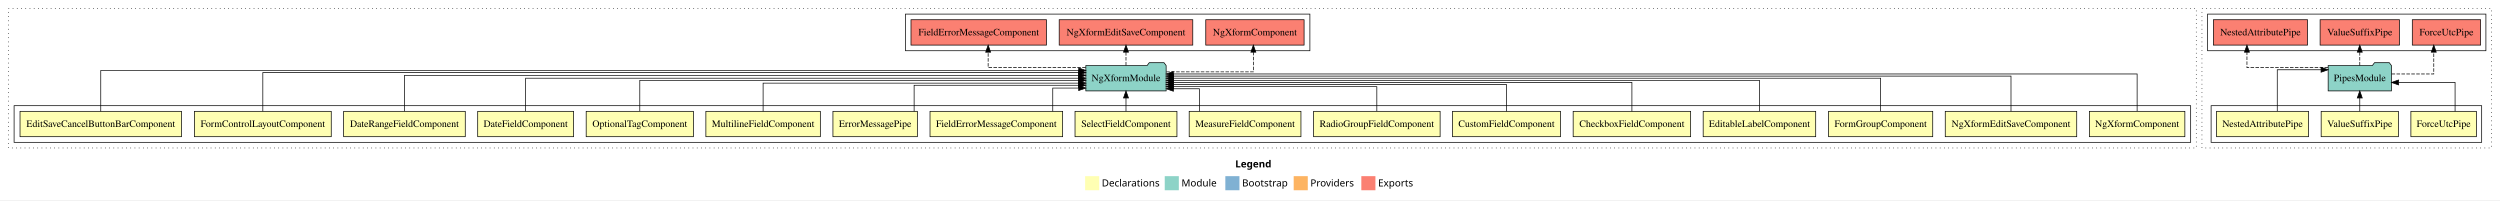
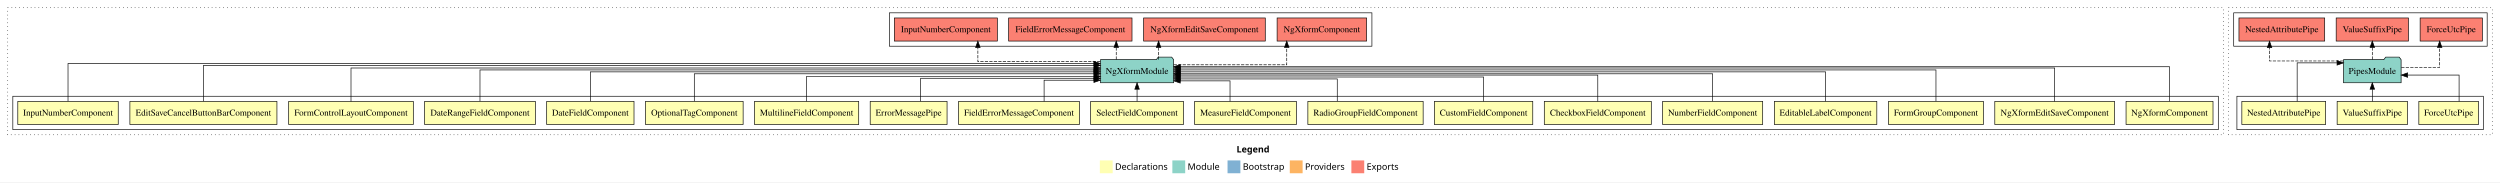
- <svg xmlns="http://www.w3.org/2000/svg" width="3548pt" height="284pt" viewBox="0.00 0.00 3548.00 284.00">
+ <svg xmlns="http://www.w3.org/2000/svg" width="3896pt" height="284pt" viewBox="0.00 0.00 3896.00 284.00">
  <g id="graph0" class="graph" transform="scale(1 1) rotate(0) translate(4 280)">
-     <polygon fill="#ffffff" stroke="transparent" points="-4,4 -4,-280 3544,-280 3544,4 -4,4" />
-     <text text-anchor="start" x="1749.009" y="-42.4" font-family="sans-serif" font-weight="bold" font-size="14.00" fill="#000000">Legend</text>
-     <polygon fill="#ffffb3" stroke="transparent" points="1536,-10 1536,-30 1556,-30 1556,-10 1536,-10" />
-     <text text-anchor="start" x="1559.629" y="-15.4" font-family="sans-serif" font-size="14.00" fill="#000000">  Declarations</text>
-     <polygon fill="#8dd3c7" stroke="transparent" points="1649,-10 1649,-30 1669,-30 1669,-10 1649,-10" />
-     <text text-anchor="start" x="1672.725" y="-15.4" font-family="sans-serif" font-size="14.00" fill="#000000">  Module</text>
-     <polygon fill="#80b1d3" stroke="transparent" points="1735,-10 1735,-30 1755,-30 1755,-10 1735,-10" />
-     <text text-anchor="start" x="1758.781" y="-15.4" font-family="sans-serif" font-size="14.00" fill="#000000">  Bootstrap</text>
-     <polygon fill="#fdb462" stroke="transparent" points="1832,-10 1832,-30 1852,-30 1852,-10 1832,-10" />
-     <text text-anchor="start" x="1855.673" y="-15.4" font-family="sans-serif" font-size="14.00" fill="#000000">  Providers</text>
-     <polygon fill="#fb8072" stroke="transparent" points="1928,-10 1928,-30 1948,-30 1948,-10 1928,-10" />
-     <text text-anchor="start" x="1951.726" y="-15.4" font-family="sans-serif" font-size="14.00" fill="#000000">  Exports</text>
+     <polygon fill="#ffffff" stroke="transparent" points="-4,4 -4,-280 3892,-280 3892,4 -4,4" />
+     <text text-anchor="start" x="1923.009" y="-42.4" font-family="sans-serif" font-weight="bold" font-size="14.00" fill="#000000">Legend</text>
+     <polygon fill="#ffffb3" stroke="transparent" points="1710,-10 1710,-30 1730,-30 1730,-10 1710,-10" />
+     <text text-anchor="start" x="1733.629" y="-15.4" font-family="sans-serif" font-size="14.00" fill="#000000">  Declarations</text>
+     <polygon fill="#8dd3c7" stroke="transparent" points="1823,-10 1823,-30 1843,-30 1843,-10 1823,-10" />
+     <text text-anchor="start" x="1846.725" y="-15.4" font-family="sans-serif" font-size="14.00" fill="#000000">  Module</text>
+     <polygon fill="#80b1d3" stroke="transparent" points="1909,-10 1909,-30 1929,-30 1929,-10 1909,-10" />
+     <text text-anchor="start" x="1932.781" y="-15.4" font-family="sans-serif" font-size="14.00" fill="#000000">  Bootstrap</text>
+     <polygon fill="#fdb462" stroke="transparent" points="2006,-10 2006,-30 2026,-30 2026,-10 2006,-10" />
+     <text text-anchor="start" x="2029.673" y="-15.4" font-family="sans-serif" font-size="14.00" fill="#000000">  Providers</text>
+     <polygon fill="#fb8072" stroke="transparent" points="2102,-10 2102,-30 2122,-30 2122,-10 2102,-10" />
+     <text text-anchor="start" x="2125.726" y="-15.4" font-family="sans-serif" font-size="14.00" fill="#000000">  Exports</text>
    <g id="clust1" class="cluster">
-       <polygon fill="none" stroke="#000000" stroke-dasharray="1,5" points="8,-70 8,-268 3113,-268 3113,-70 8,-70" />
+       <polygon fill="none" stroke="#000000" stroke-dasharray="1,5" points="8,-70 8,-268 3461,-268 3461,-70 8,-70" />
    </g>
    <g id="clust2" class="cluster">
-       <polygon fill="none" stroke="#000000" points="16,-78 16,-130 3105,-130 3105,-78 16,-78" />
-     </g>
-     <g id="clust21" class="cluster">
-       <polygon fill="none" stroke="#000000" points="1281,-208 1281,-260 1855,-260 1855,-208 1281,-208" />
-     </g>
-     <g id="clust24" class="cluster">
-       <polygon fill="none" stroke="#000000" stroke-dasharray="1,5" points="3121,-70 3121,-268 3532,-268 3532,-70 3121,-70" />
-     </g>
-     <g id="clust25" class="cluster">
-       <polygon fill="none" stroke="#000000" points="3134,-78 3134,-130 3518,-130 3518,-78 3134,-78" />
-     </g>
-     <g id="clust30" class="cluster">
-       <polygon fill="none" stroke="#000000" points="3129,-208 3129,-260 3524,-260 3524,-208 3129,-208" />
+       <polygon fill="none" stroke="#000000" points="16,-78 16,-130 3453,-130 3453,-78 16,-78" />
+     </g>
+     <g id="clust23" class="cluster">
+       <polygon fill="none" stroke="#000000" points="1382,-208 1382,-260 2134,-260 2134,-208 1382,-208" />
+     </g>
+     <g id="clust26" class="cluster">
+       <polygon fill="none" stroke="#000000" stroke-dasharray="1,5" points="3469,-70 3469,-268 3880,-268 3880,-70 3469,-70" />
+     </g>
+     <g id="clust27" class="cluster">
+       <polygon fill="none" stroke="#000000" points="3482,-78 3482,-130 3866,-130 3866,-78 3482,-78" />
+     </g>
+     <g id="clust32" class="cluster">
+       <polygon fill="none" stroke="#000000" points="3477,-208 3477,-260 3872,-260 3872,-208 3477,-208" />
    </g>
    <g id="node1" class="node">
-       <polygon fill="#ffffb3" stroke="#000000" points="3096.758,-122 2961.242,-122 2961.242,-86 3096.758,-86 3096.758,-122" />
-       <text text-anchor="middle" x="3029" y="-99.8" font-family="Times,serif" font-size="14.00" fill="#000000">NgXformComponent</text>
+       <polygon fill="#ffffb3" stroke="#000000" points="3444.758,-122 3309.242,-122 3309.242,-86 3444.758,-86 3444.758,-122" />
+       <text text-anchor="middle" x="3377" y="-99.8" font-family="Times,serif" font-size="14.00" fill="#000000">NgXformComponent</text>
+     </g>
+     <g id="node20" class="node">
+       <polygon fill="#8dd3c7" stroke="#000000" points="1824.975,-187 1821.975,-191 1800.975,-191 1797.975,-187 1711.025,-187 1711.025,-151 1824.975,-151 1824.975,-187" />
+       <text text-anchor="middle" x="1768" y="-164.8" font-family="Times,serif" font-size="14.00" fill="#000000">NgXformModule</text>
+     </g>
+     <g id="edge1" class="edge">
+       <path fill="none" stroke="#000000" d="M3377,-122.169C3377,-143.498 3377,-176 3377,-176 3377,-176 1835.265,-176 1835.265,-176" />
+       <polygon fill="#000000" stroke="#000000" points="1835.265,-172.5 1825.265,-176 1835.265,-179.5 1835.265,-172.5" />
+     </g>
+     <g id="node2" class="node">
+       <polygon fill="#ffffb3" stroke="#000000" points="3291.303,-122 3104.697,-122 3104.697,-86 3291.303,-86 3291.303,-122" />
+       <text text-anchor="middle" x="3198" y="-99.8" font-family="Times,serif" font-size="14.00" fill="#000000">NgXformEditSaveComponent</text>
+     </g>
+     <g id="edge2" class="edge">
+       <path fill="none" stroke="#000000" d="M3198,-122.027C3198,-142.767 3198,-174 3198,-174 3198,-174 1835.384,-174 1835.384,-174" />
+       <polygon fill="#000000" stroke="#000000" points="1835.384,-170.5 1825.384,-174 1835.384,-177.5 1835.384,-170.5" />
+     </g>
+     <g id="node3" class="node">
+       <polygon fill="#ffffb3" stroke="#000000" points="3086.934,-122 2939.066,-122 2939.066,-86 3086.934,-86 3086.934,-122" />
+       <text text-anchor="middle" x="3013" y="-99.8" font-family="Times,serif" font-size="14.00" fill="#000000">FormGroupComponent</text>
+     </g>
+     <g id="edge3" class="edge">
+       <path fill="none" stroke="#000000" d="M3013,-122.308C3013,-142.145 3013,-171 3013,-171 3013,-171 1835.14,-171 1835.14,-171" />
+       <polygon fill="#000000" stroke="#000000" points="1835.14,-167.5 1825.14,-171 1835.14,-174.5 1835.14,-167.5" />
+     </g>
+     <g id="node4" class="node">
+       <polygon fill="#ffffb3" stroke="#000000" points="2920.858,-122 2761.142,-122 2761.142,-86 2920.858,-86 2920.858,-122" />
+       <text text-anchor="middle" x="2841" y="-99.8" font-family="Times,serif" font-size="14.00" fill="#000000">EditableLabelComponent</text>
+     </g>
+     <g id="edge4" class="edge">
+       <path fill="none" stroke="#000000" d="M2841,-122.169C2841,-141.09 2841,-168 2841,-168 2841,-168 1835.31,-168 1835.31,-168" />
+       <polygon fill="#000000" stroke="#000000" points="1835.31,-164.5 1825.31,-168 1835.31,-171.5 1835.31,-164.5" />
+     </g>
+     <g id="node5" class="node">
+       <polygon fill="#ffffb3" stroke="#000000" points="2742.983,-122 2587.017,-122 2587.017,-86 2742.983,-86 2742.983,-122" />
+       <text text-anchor="middle" x="2665" y="-99.8" font-family="Times,serif" font-size="14.00" fill="#000000">NumberFieldComponent</text>
+     </g>
+     <g id="edge5" class="edge">
+       <path fill="none" stroke="#000000" d="M2665,-122.302C2665,-140.27 2665,-165 2665,-165 2665,-165 1835.133,-165 1835.133,-165" />
+       <polygon fill="#000000" stroke="#000000" points="1835.133,-161.5 1825.133,-165 1835.133,-168.5 1835.133,-161.5" />
+     </g>
+     <g id="node6" class="node">
+       <polygon fill="#ffffb3" stroke="#000000" points="2569.377,-122 2402.623,-122 2402.623,-86 2569.377,-86 2569.377,-122" />
+       <text text-anchor="middle" x="2486" y="-99.8" font-family="Times,serif" font-size="14.00" fill="#000000">CheckboxFieldComponent</text>
+     </g>
+     <g id="edge6" class="edge">
+       <path fill="none" stroke="#000000" d="M2486,-122.022C2486,-139.373 2486,-163 2486,-163 2486,-163 1835.242,-163 1835.242,-163" />
+       <polygon fill="#000000" stroke="#000000" points="1835.242,-159.5 1825.242,-163 1835.242,-166.5 1835.242,-159.5" />
+     </g>
+     <g id="node7" class="node">
+       <polygon fill="#ffffb3" stroke="#000000" points="2384.673,-122 2231.327,-122 2231.327,-86 2384.673,-86 2384.673,-122" />
+       <text text-anchor="middle" x="2308" y="-99.8" font-family="Times,serif" font-size="14.00" fill="#000000">CustomFieldComponent</text>
+     </g>
+     <g id="edge7" class="edge">
+       <path fill="none" stroke="#000000" d="M2308,-122.027C2308,-138.398 2308,-160 2308,-160 2308,-160 1835.023,-160 1835.023,-160" />
+       <polygon fill="#000000" stroke="#000000" points="1835.023,-156.5 1825.023,-160 1835.023,-163.5 1835.023,-156.5" />
+     </g>
+     <g id="node8" class="node">
+       <polygon fill="#ffffb3" stroke="#000000" points="2213.82,-122 2034.18,-122 2034.18,-86 2213.82,-86 2213.82,-122" />
+       <text text-anchor="middle" x="2124" y="-99.8" font-family="Times,serif" font-size="14.00" fill="#000000">RadioGroupFieldComponent</text>
+     </g>
+     <g id="edge8" class="edge">
+       <path fill="none" stroke="#000000" d="M2079.984,-122.24C2079.984,-137.571 2079.984,-157 2079.984,-157 2079.984,-157 1835.223,-157 1835.223,-157" />
+       <polygon fill="#000000" stroke="#000000" points="1835.223,-153.5 1825.223,-157 1835.223,-160.5 1835.223,-153.5" />
+     </g>
+     <g id="node9" class="node">
+       <polygon fill="#ffffb3" stroke="#000000" points="2016.305,-122 1857.695,-122 1857.695,-86 2016.305,-86 2016.305,-122" />
+       <text text-anchor="middle" x="1937" y="-99.8" font-family="Times,serif" font-size="14.00" fill="#000000">MeasureFieldComponent</text>
+     </g>
+     <g id="edge9" class="edge">
+       <path fill="none" stroke="#000000" d="M1912.875,-122.051C1912.875,-136.373 1912.875,-154 1912.875,-154 1912.875,-154 1835.258,-154 1835.258,-154" />
+       <polygon fill="#000000" stroke="#000000" points="1835.258,-150.5 1825.258,-154 1835.258,-157.5 1835.258,-150.5" />
+     </g>
+     <g id="node10" class="node">
+       <polygon fill="#ffffb3" stroke="#000000" points="1840.319,-122 1695.681,-122 1695.681,-86 1840.319,-86 1840.319,-122" />
+       <text text-anchor="middle" x="1768" y="-99.8" font-family="Times,serif" font-size="14.00" fill="#000000">SelectFieldComponent</text>
+     </g>
+     <g id="edge10" class="edge">
+       <path fill="none" stroke="#000000" d="M1768,-122.106C1768,-122.106 1768,-140.991 1768,-140.991" />
+       <polygon fill="#000000" stroke="#000000" points="1764.5,-140.991 1768,-150.991 1771.5,-140.991 1764.5,-140.991" />
+     </g>
+     <g id="node11" class="node">
+       <polygon fill="#ffffb3" stroke="#000000" points="1678.123,-122 1489.877,-122 1489.877,-86 1678.123,-86 1678.123,-122" />
+       <text text-anchor="middle" x="1584" y="-99.8" font-family="Times,serif" font-size="14.00" fill="#000000">FieldErrorMessageComponent</text>
+     </g>
+     <g id="edge11" class="edge">
+       <path fill="none" stroke="#000000" d="M1623.125,-122.124C1623.125,-136.783 1623.125,-155 1623.125,-155 1623.125,-155 1700.742,-155 1700.742,-155" />
+       <polygon fill="#000000" stroke="#000000" points="1700.742,-158.5 1710.742,-155 1700.742,-151.5 1700.742,-158.5" />
+     </g>
+     <g id="node12" class="node">
+       <polygon fill="#ffffb3" stroke="#000000" points="1471.9,-122 1352.1,-122 1352.1,-86 1471.9,-86 1471.9,-122" />
+       <text text-anchor="middle" x="1412" y="-99.8" font-family="Times,serif" font-size="14.00" fill="#000000">ErrorMessagePipe</text>
+     </g>
+     <g id="edge12" class="edge">
+       <path fill="none" stroke="#000000" d="M1430.786,-122.282C1430.786,-137.948 1430.786,-158 1430.786,-158 1430.786,-158 1700.796,-158 1700.796,-158" />
+       <polygon fill="#000000" stroke="#000000" points="1700.796,-161.5 1710.796,-158 1700.796,-154.5 1700.796,-161.5" />
+     </g>
+     <g id="node13" class="node">
+       <polygon fill="#ffffb3" stroke="#000000" points="1334.223,-122 1171.777,-122 1171.777,-86 1334.223,-86 1334.223,-122" />
+       <text text-anchor="middle" x="1253" y="-99.8" font-family="Times,serif" font-size="14.00" fill="#000000">MultilineFieldComponent</text>
+     </g>
+     <g id="edge13" class="edge">
+       <path fill="none" stroke="#000000" d="M1253,-122.035C1253,-138.734 1253,-161 1253,-161 1253,-161 1700.918,-161 1700.918,-161" />
+       <polygon fill="#000000" stroke="#000000" points="1700.918,-164.5 1710.918,-161 1700.918,-157.5 1700.918,-164.5" />
+     </g>
+     <g id="node14" class="node">
+       <polygon fill="#ffffb3" stroke="#000000" points="1154.093,-122 1001.907,-122 1001.907,-86 1154.093,-86 1154.093,-122" />
+       <text text-anchor="middle" x="1078" y="-99.8" font-family="Times,serif" font-size="14.00" fill="#000000">OptionalTagComponent</text>
+     </g>
+     <g id="edge14" class="edge">
+       <path fill="none" stroke="#000000" d="M1078,-122.302C1078,-140.27 1078,-165 1078,-165 1078,-165 1700.947,-165 1700.947,-165" />
+       <polygon fill="#000000" stroke="#000000" points="1700.947,-168.5 1710.947,-165 1700.947,-161.5 1700.947,-168.5" />
+     </g>
+     <g id="node15" class="node">
+       <polygon fill="#ffffb3" stroke="#000000" points="984.038,-122 847.962,-122 847.962,-86 984.038,-86 984.038,-122" />
+       <text text-anchor="middle" x="916" y="-99.8" font-family="Times,serif" font-size="14.00" fill="#000000">DateFieldComponent</text>
+     </g>
+     <g id="edge15" class="edge">
+       <path fill="none" stroke="#000000" d="M916,-122.169C916,-141.09 916,-168 916,-168 916,-168 1700.775,-168 1700.775,-168" />
+       <polygon fill="#000000" stroke="#000000" points="1700.775,-171.5 1710.775,-168 1700.775,-164.5 1700.775,-171.5" />
+     </g>
+     <g id="node16" class="node">
+       <polygon fill="#ffffb3" stroke="#000000" points="830.303,-122 657.697,-122 657.697,-86 830.303,-86 830.303,-122" />
+       <text text-anchor="middle" x="744" y="-99.8" font-family="Times,serif" font-size="14.00" fill="#000000">DateRangeFieldComponent</text>
+     </g>
+     <g id="edge16" class="edge">
+       <path fill="none" stroke="#000000" d="M744,-122.308C744,-142.145 744,-171 744,-171 744,-171 1700.751,-171 1700.751,-171" />
+       <polygon fill="#000000" stroke="#000000" points="1700.751,-174.5 1710.751,-171 1700.751,-167.5 1700.751,-174.5" />
+     </g>
+     <g id="node17" class="node">
+       <polygon fill="#ffffb3" stroke="#000000" points="640.102,-122 445.898,-122 445.898,-86 640.102,-86 640.102,-122" />
+       <text text-anchor="middle" x="543" y="-99.8" font-family="Times,serif" font-size="14.00" fill="#000000">FormControlLayoutComponent</text>
+     </g>
+     <g id="edge17" class="edge">
+       <path fill="none" stroke="#000000" d="M543,-122.027C543,-142.767 543,-174 543,-174 543,-174 1700.966,-174 1700.966,-174" />
+       <polygon fill="#000000" stroke="#000000" points="1700.966,-177.5 1710.966,-174 1700.966,-170.5 1700.966,-177.5" />
    </g>
    <g id="node18" class="node">
-       <polygon fill="#8dd3c7" stroke="#000000" points="1650.975,-187 1647.975,-191 1626.975,-191 1623.975,-187 1537.025,-187 1537.025,-151 1650.975,-151 1650.975,-187" />
-       <text text-anchor="middle" x="1594" y="-164.8" font-family="Times,serif" font-size="14.00" fill="#000000">NgXformModule</text>
-     </g>
-     <g id="edge1" class="edge">
-       <path fill="none" stroke="#000000" d="M3029,-122.284C3029,-143.321 3029,-175 3029,-175 3029,-175 1661.139,-175 1661.139,-175" />
-       <polygon fill="#000000" stroke="#000000" points="1661.139,-171.5 1651.139,-175 1661.139,-178.5 1661.139,-171.5" />
-     </g>
-     <g id="node2" class="node">
-       <polygon fill="#ffffb3" stroke="#000000" points="2943.303,-122 2756.697,-122 2756.697,-86 2943.303,-86 2943.303,-122" />
-       <text text-anchor="middle" x="2850" y="-99.8" font-family="Times,serif" font-size="14.00" fill="#000000">NgXformEditSaveComponent</text>
-     </g>
-     <g id="edge2" class="edge">
-       <path fill="none" stroke="#000000" d="M2850,-122.223C2850,-142.365 2850,-172 2850,-172 2850,-172 1661.231,-172 1661.231,-172" />
-       <polygon fill="#000000" stroke="#000000" points="1661.232,-168.5 1651.231,-172 1661.231,-175.5 1661.232,-168.5" />
-     </g>
-     <g id="node3" class="node">
-       <polygon fill="#ffffb3" stroke="#000000" points="2738.934,-122 2591.066,-122 2591.066,-86 2738.934,-86 2738.934,-122" />
-       <text text-anchor="middle" x="2665" y="-99.8" font-family="Times,serif" font-size="14.00" fill="#000000">FormGroupComponent</text>
-     </g>
-     <g id="edge3" class="edge">
-       <path fill="none" stroke="#000000" d="M2665,-122.106C2665,-141.339 2665,-169 2665,-169 2665,-169 1661.203,-169 1661.203,-169" />
-       <polygon fill="#000000" stroke="#000000" points="1661.203,-165.5 1651.203,-169 1661.203,-172.5 1661.203,-165.5" />
-     </g>
-     <g id="node4" class="node">
-       <polygon fill="#ffffb3" stroke="#000000" points="2572.858,-122 2413.142,-122 2413.142,-86 2572.858,-86 2572.858,-122" />
-       <text text-anchor="middle" x="2493" y="-99.8" font-family="Times,serif" font-size="14.00" fill="#000000">EditableLabelComponent</text>
-     </g>
-     <g id="edge4" class="edge">
-       <path fill="none" stroke="#000000" d="M2493,-122.267C2493,-140.555 2493,-166 2493,-166 2493,-166 1661.261,-166 1661.261,-166" />
-       <polygon fill="#000000" stroke="#000000" points="1661.261,-162.5 1651.261,-166 1661.261,-169.5 1661.261,-162.5" />
-     </g>
-     <g id="node5" class="node">
-       <polygon fill="#ffffb3" stroke="#000000" points="2395.377,-122 2228.623,-122 2228.623,-86 2395.377,-86 2395.377,-122" />
-       <text text-anchor="middle" x="2312" y="-99.8" font-family="Times,serif" font-size="14.00" fill="#000000">CheckboxFieldComponent</text>
-     </g>
-     <g id="edge5" class="edge">
-       <path fill="none" stroke="#000000" d="M2312,-122.022C2312,-139.373 2312,-163 2312,-163 2312,-163 1661.242,-163 1661.242,-163" />
-       <polygon fill="#000000" stroke="#000000" points="1661.242,-159.5 1651.242,-163 1661.242,-166.5 1661.242,-159.5" />
-     </g>
-     <g id="node6" class="node">
-       <polygon fill="#ffffb3" stroke="#000000" points="2210.673,-122 2057.327,-122 2057.327,-86 2210.673,-86 2210.673,-122" />
-       <text text-anchor="middle" x="2134" y="-99.8" font-family="Times,serif" font-size="14.00" fill="#000000">CustomFieldComponent</text>
-     </g>
-     <g id="edge6" class="edge">
-       <path fill="none" stroke="#000000" d="M2134,-122.027C2134,-138.398 2134,-160 2134,-160 2134,-160 1661.023,-160 1661.023,-160" />
-       <polygon fill="#000000" stroke="#000000" points="1661.023,-156.5 1651.023,-160 1661.023,-163.5 1661.023,-156.5" />
-     </g>
-     <g id="node7" class="node">
-       <polygon fill="#ffffb3" stroke="#000000" points="2039.82,-122 1860.18,-122 1860.18,-86 2039.82,-86 2039.82,-122" />
-       <text text-anchor="middle" x="1950" y="-99.8" font-family="Times,serif" font-size="14.00" fill="#000000">RadioGroupFieldComponent</text>
-     </g>
-     <g id="edge7" class="edge">
-       <path fill="none" stroke="#000000" d="M1950,-122.24C1950,-137.571 1950,-157 1950,-157 1950,-157 1661.198,-157 1661.198,-157" />
-       <polygon fill="#000000" stroke="#000000" points="1661.198,-153.5 1651.198,-157 1661.197,-160.5 1661.198,-153.5" />
-     </g>
-     <g id="node8" class="node">
-       <polygon fill="#ffffb3" stroke="#000000" points="1842.305,-122 1683.695,-122 1683.695,-86 1842.305,-86 1842.305,-122" />
-       <text text-anchor="middle" x="1763" y="-99.8" font-family="Times,serif" font-size="14.00" fill="#000000">MeasureFieldComponent</text>
-     </g>
-     <g id="edge8" class="edge">
-       <path fill="none" stroke="#000000" d="M1698.136,-122.051C1698.136,-136.373 1698.136,-154 1698.136,-154 1698.136,-154 1661.247,-154 1661.247,-154" />
-       <polygon fill="#000000" stroke="#000000" points="1661.247,-150.5 1651.247,-154 1661.247,-157.5 1661.247,-150.5" />
-     </g>
-     <g id="node9" class="node">
-       <polygon fill="#ffffb3" stroke="#000000" points="1666.319,-122 1521.681,-122 1521.681,-86 1666.319,-86 1666.319,-122" />
-       <text text-anchor="middle" x="1594" y="-99.8" font-family="Times,serif" font-size="14.00" fill="#000000">SelectFieldComponent</text>
-     </g>
-     <g id="edge9" class="edge">
-       <path fill="none" stroke="#000000" d="M1594,-122.106C1594,-122.106 1594,-140.991 1594,-140.991" />
-       <polygon fill="#000000" stroke="#000000" points="1590.5,-140.991 1594,-150.991 1597.5,-140.991 1590.5,-140.991" />
-     </g>
-     <g id="node10" class="node">
-       <polygon fill="#ffffb3" stroke="#000000" points="1504.123,-122 1315.877,-122 1315.877,-86 1504.123,-86 1504.123,-122" />
-       <text text-anchor="middle" x="1410" y="-99.8" font-family="Times,serif" font-size="14.00" fill="#000000">FieldErrorMessageComponent</text>
-     </g>
-     <g id="edge10" class="edge">
-       <path fill="none" stroke="#000000" d="M1490.08,-122.124C1490.08,-136.783 1490.08,-155 1490.08,-155 1490.08,-155 1526.872,-155 1526.872,-155" />
-       <polygon fill="#000000" stroke="#000000" points="1526.872,-158.5 1536.872,-155 1526.872,-151.5 1526.872,-158.5" />
-     </g>
-     <g id="node11" class="node">
-       <polygon fill="#ffffb3" stroke="#000000" points="1297.9,-122 1178.1,-122 1178.1,-86 1297.9,-86 1297.9,-122" />
-       <text text-anchor="middle" x="1238" y="-99.8" font-family="Times,serif" font-size="14.00" fill="#000000">ErrorMessagePipe</text>
-     </g>
-     <g id="edge11" class="edge">
-       <path fill="none" stroke="#000000" d="M1293.319,-122.009C1293.319,-138.049 1293.319,-159 1293.319,-159 1293.319,-159 1526.736,-159 1526.736,-159" />
-       <polygon fill="#000000" stroke="#000000" points="1526.736,-162.5 1536.736,-159 1526.736,-155.5 1526.736,-162.5" />
-     </g>
-     <g id="node12" class="node">
-       <polygon fill="#ffffb3" stroke="#000000" points="1160.223,-122 997.777,-122 997.777,-86 1160.223,-86 1160.223,-122" />
-       <text text-anchor="middle" x="1079" y="-99.8" font-family="Times,serif" font-size="14.00" fill="#000000">MultilineFieldComponent</text>
-     </g>
-     <g id="edge12" class="edge">
-       <path fill="none" stroke="#000000" d="M1079,-122.034C1079,-139.06 1079,-162 1079,-162 1079,-162 1526.918,-162 1526.918,-162" />
-       <polygon fill="#000000" stroke="#000000" points="1526.918,-165.5 1536.918,-162 1526.918,-158.5 1526.918,-165.5" />
-     </g>
-     <g id="node13" class="node">
-       <polygon fill="#ffffb3" stroke="#000000" points="980.093,-122 827.907,-122 827.907,-86 980.093,-86 980.093,-122" />
-       <text text-anchor="middle" x="904" y="-99.8" font-family="Times,serif" font-size="14.00" fill="#000000">OptionalTagComponent</text>
-     </g>
-     <g id="edge13" class="edge">
-       <path fill="none" stroke="#000000" d="M904,-122.267C904,-140.555 904,-166 904,-166 904,-166 1526.947,-166 1526.947,-166" />
-       <polygon fill="#000000" stroke="#000000" points="1526.947,-169.5 1536.947,-166 1526.947,-162.5 1526.947,-169.5" />
-     </g>
-     <g id="node14" class="node">
-       <polygon fill="#ffffb3" stroke="#000000" points="810.038,-122 673.962,-122 673.962,-86 810.038,-86 810.038,-122" />
-       <text text-anchor="middle" x="742" y="-99.8" font-family="Times,serif" font-size="14.00" fill="#000000">DateFieldComponent</text>
-     </g>
-     <g id="edge14" class="edge">
-       <path fill="none" stroke="#000000" d="M742,-122.106C742,-141.339 742,-169 742,-169 742,-169 1526.775,-169 1526.775,-169" />
-       <polygon fill="#000000" stroke="#000000" points="1526.775,-172.5 1536.775,-169 1526.775,-165.5 1526.775,-172.5" />
-     </g>
-     <g id="node15" class="node">
-       <polygon fill="#ffffb3" stroke="#000000" points="656.303,-122 483.697,-122 483.697,-86 656.303,-86 656.303,-122" />
-       <text text-anchor="middle" x="570" y="-99.8" font-family="Times,serif" font-size="14.00" fill="#000000">DateRangeFieldComponent</text>
-     </g>
-     <g id="edge15" class="edge">
-       <path fill="none" stroke="#000000" d="M570,-122.129C570,-142.572 570,-173 570,-173 570,-173 1526.751,-173 1526.751,-173" />
-       <polygon fill="#000000" stroke="#000000" points="1526.751,-176.5 1536.751,-173 1526.751,-169.5 1526.751,-176.5" />
-     </g>
-     <g id="node16" class="node">
-       <polygon fill="#ffffb3" stroke="#000000" points="466.102,-122 271.898,-122 271.898,-86 466.102,-86 466.102,-122" />
-       <text text-anchor="middle" x="369" y="-99.8" font-family="Times,serif" font-size="14.00" fill="#000000">FormControlLayoutComponent</text>
-     </g>
-     <g id="edge16" class="edge">
-       <path fill="none" stroke="#000000" d="M369,-122.045C369,-143.662 369,-177 369,-177 369,-177 1526.966,-177 1526.966,-177" />
-       <polygon fill="#000000" stroke="#000000" points="1526.966,-180.5 1536.966,-177 1526.966,-173.5 1526.966,-180.5" />
-     </g>
-     <g id="node17" class="node">
-       <polygon fill="#ffffb3" stroke="#000000" points="253.579,-122 24.421,-122 24.421,-86 253.579,-86 253.579,-122" />
-       <text text-anchor="middle" x="139" y="-99.8" font-family="Times,serif" font-size="14.00" fill="#000000">EditSaveCancelButtonBarComponent</text>
-     </g>
-     <g id="edge17" class="edge">
-       <path fill="none" stroke="#000000" d="M139,-122.011C139,-144.485 139,-180 139,-180 139,-180 1526.962,-180 1526.962,-180" />
-       <polygon fill="#000000" stroke="#000000" points="1526.962,-183.5 1536.962,-180 1526.962,-176.5 1526.962,-183.5" />
+       <polygon fill="#ffffb3" stroke="#000000" points="427.579,-122 198.421,-122 198.421,-86 427.579,-86 427.579,-122" />
+       <text text-anchor="middle" x="313" y="-99.8" font-family="Times,serif" font-size="14.00" fill="#000000">EditSaveCancelButtonBarComponent</text>
+     </g>
+     <g id="edge18" class="edge">
+       <path fill="none" stroke="#000000" d="M313,-122.292C313,-144.206 313,-178 313,-178 313,-178 1700.962,-178 1700.962,-178" />
+       <polygon fill="#000000" stroke="#000000" points="1700.962,-181.5 1710.962,-178 1700.962,-174.5 1700.962,-181.5" />
    </g>
    <g id="node19" class="node">
-       <polygon fill="#fb8072" stroke="#000000" points="1846.758,-252 1707.242,-252 1707.242,-216 1846.758,-216 1846.758,-252" />
-       <text text-anchor="middle" x="1777" y="-229.8" font-family="Times,serif" font-size="14.00" fill="#000000">NgXformComponent </text>
-     </g>
-     <g id="edge18" class="edge">
-       <path fill="none" stroke="#000000" stroke-dasharray="5,2" d="M1651.194,-178C1704.152,-178 1774.762,-178 1774.762,-178 1774.762,-178 1774.762,-205.973 1774.762,-205.973" />
-       <polygon fill="#000000" stroke="#000000" points="1771.262,-205.973 1774.762,-215.973 1778.262,-205.973 1771.262,-205.973" />
-     </g>
-     <g id="node20" class="node">
-       <polygon fill="#fb8072" stroke="#000000" points="1688.803,-252 1499.197,-252 1499.197,-216 1688.803,-216 1688.803,-252" />
-       <text text-anchor="middle" x="1594" y="-229.8" font-family="Times,serif" font-size="14.00" fill="#000000">NgXformEditSaveComponent </text>
+       <polygon fill="#ffffb3" stroke="#000000" points="180.256,-122 23.744,-122 23.744,-86 180.256,-86 180.256,-122" />
+       <text text-anchor="middle" x="102" y="-99.8" font-family="Times,serif" font-size="14.00" fill="#000000">InputNumberComponent</text>
    </g>
    <g id="edge19" class="edge">
-       <path fill="none" stroke="#000000" stroke-dasharray="5,2" d="M1594,-187.106C1594,-187.106 1594,-205.991 1594,-205.991" />
-       <polygon fill="#000000" stroke="#000000" points="1590.5,-205.991 1594,-215.991 1597.5,-205.991 1590.5,-205.991" />
+       <path fill="none" stroke="#000000" d="M102,-122.248C102,-145.018 102,-181 102,-181 102,-181 1700.652,-181 1700.652,-181" />
+       <polygon fill="#000000" stroke="#000000" points="1700.652,-184.5 1710.652,-181 1700.652,-177.5 1700.652,-184.5" />
    </g>
    <g id="node21" class="node">
-       <polygon fill="#fb8072" stroke="#000000" points="1481.123,-252 1288.877,-252 1288.877,-216 1481.123,-216 1481.123,-252" />
-       <text text-anchor="middle" x="1385" y="-229.8" font-family="Times,serif" font-size="14.00" fill="#000000">FieldErrorMessageComponent </text>
+       <polygon fill="#fb8072" stroke="#000000" points="2125.758,-252 1986.242,-252 1986.242,-216 2125.758,-216 2125.758,-252" />
+       <text text-anchor="middle" x="2056" y="-229.8" font-family="Times,serif" font-size="14.00" fill="#000000">NgXformComponent </text>
    </g>
    <g id="edge20" class="edge">
-       <path fill="none" stroke="#000000" stroke-dasharray="5,2" d="M1536.891,-184C1479.15,-184 1398.375,-184 1398.375,-184 1398.375,-184 1398.375,-205.949 1398.375,-205.949" />
-       <polygon fill="#000000" stroke="#000000" points="1394.875,-205.949 1398.375,-215.949 1401.875,-205.949 1394.875,-205.949" />
+       <path fill="none" stroke="#000000" stroke-dasharray="5,2" d="M1825.062,-179C1894.119,-179 2001.262,-179 2001.262,-179 2001.262,-179 2001.262,-205.991 2001.262,-205.991" />
+       <polygon fill="#000000" stroke="#000000" points="1997.762,-205.991 2001.262,-215.991 2004.762,-205.991 1997.762,-205.991" />
    </g>
    <g id="node22" class="node">
-       <polygon fill="#ffffb3" stroke="#000000" points="3510.472,-122 3417.528,-122 3417.528,-86 3510.472,-86 3510.472,-122" />
-       <text text-anchor="middle" x="3464" y="-99.8" font-family="Times,serif" font-size="14.00" fill="#000000">ForceUtcPipe</text>
+       <polygon fill="#fb8072" stroke="#000000" points="1967.803,-252 1778.197,-252 1778.197,-216 1967.803,-216 1967.803,-252" />
+       <text text-anchor="middle" x="1873" y="-229.8" font-family="Times,serif" font-size="14.00" fill="#000000">NgXformEditSaveComponent </text>
+     </g>
+     <g id="edge21" class="edge">
+       <path fill="none" stroke="#000000" stroke-dasharray="5,2" d="M1801.543,-187.106C1801.543,-187.106 1801.543,-205.991 1801.543,-205.991" />
+       <polygon fill="#000000" stroke="#000000" points="1798.043,-205.991 1801.543,-215.991 1805.043,-205.991 1798.043,-205.991" />
+     </g>
+     <g id="node23" class="node">
+       <polygon fill="#fb8072" stroke="#000000" points="1760.123,-252 1567.877,-252 1567.877,-216 1760.123,-216 1760.123,-252" />
+       <text text-anchor="middle" x="1664" y="-229.8" font-family="Times,serif" font-size="14.00" fill="#000000">FieldErrorMessageComponent </text>
+     </g>
+     <g id="edge22" class="edge">
+       <path fill="none" stroke="#000000" stroke-dasharray="5,2" d="M1735.537,-187.106C1735.537,-187.106 1735.537,-205.991 1735.537,-205.991" />
+       <polygon fill="#000000" stroke="#000000" points="1732.037,-205.991 1735.537,-215.991 1739.037,-205.991 1732.037,-205.991" />
+     </g>
+     <g id="node24" class="node">
+       <polygon fill="#fb8072" stroke="#000000" points="1550.256,-252 1389.744,-252 1389.744,-216 1550.256,-216 1550.256,-252" />
+       <text text-anchor="middle" x="1470" y="-229.8" font-family="Times,serif" font-size="14.00" fill="#000000">InputNumberComponent </text>
+     </g>
+     <g id="edge23" class="edge">
+       <path fill="none" stroke="#000000" stroke-dasharray="5,2" d="M1710.771,-184C1637.504,-184 1519.908,-184 1519.908,-184 1519.908,-184 1519.908,-205.949 1519.908,-205.949" />
+       <polygon fill="#000000" stroke="#000000" points="1516.408,-205.949 1519.908,-215.949 1523.408,-205.949 1516.408,-205.949" />
    </g>
    <g id="node25" class="node">
-       <polygon fill="#8dd3c7" stroke="#000000" points="3389.882,-187 3386.882,-191 3365.882,-191 3362.882,-187 3300.118,-187 3300.118,-151 3389.882,-151 3389.882,-187" />
-       <text text-anchor="middle" x="3345" y="-164.8" font-family="Times,serif" font-size="14.00" fill="#000000">PipesModule</text>
-     </g>
-     <g id="edge21" class="edge">
-       <path fill="none" stroke="#000000" d="M3480.245,-122.022C3480.245,-139.373 3480.245,-163 3480.245,-163 3480.245,-163 3400.035,-163 3400.035,-163" />
-       <polygon fill="#000000" stroke="#000000" points="3400.035,-159.5 3390.035,-163 3400.035,-166.5 3400.035,-159.5" />
-     </g>
-     <g id="node23" class="node">
-       <polygon fill="#ffffb3" stroke="#000000" points="3399.809,-122 3290.191,-122 3290.191,-86 3399.809,-86 3399.809,-122" />
-       <text text-anchor="middle" x="3345" y="-99.8" font-family="Times,serif" font-size="14.00" fill="#000000">ValueSuffixPipe</text>
-     </g>
-     <g id="edge22" class="edge">
-       <path fill="none" stroke="#000000" d="M3345,-122.106C3345,-122.106 3345,-140.991 3345,-140.991" />
-       <polygon fill="#000000" stroke="#000000" points="3341.5,-140.991 3345,-150.991 3348.5,-140.991 3341.5,-140.991" />
-     </g>
-     <g id="node24" class="node">
-       <polygon fill="#ffffb3" stroke="#000000" points="3272.303,-122 3141.697,-122 3141.697,-86 3272.303,-86 3272.303,-122" />
-       <text text-anchor="middle" x="3207" y="-99.8" font-family="Times,serif" font-size="14.00" fill="#000000">NestedAttributePipe</text>
-     </g>
-     <g id="edge23" class="edge">
-       <path fill="none" stroke="#000000" d="M3227.884,-122.248C3227.884,-145.018 3227.884,-181 3227.884,-181 3227.884,-181 3290.055,-181 3290.055,-181" />
-       <polygon fill="#000000" stroke="#000000" points="3290.055,-184.5 3300.055,-181 3290.055,-177.5 3290.055,-184.5" />
+       <polygon fill="#ffffb3" stroke="#000000" points="3858.472,-122 3765.528,-122 3765.528,-86 3858.472,-86 3858.472,-122" />
+       <text text-anchor="middle" x="3812" y="-99.8" font-family="Times,serif" font-size="14.00" fill="#000000">ForceUtcPipe</text>
+     </g>
+     <g id="node28" class="node">
+       <polygon fill="#8dd3c7" stroke="#000000" points="3737.882,-187 3734.882,-191 3713.882,-191 3710.882,-187 3648.118,-187 3648.118,-151 3737.882,-151 3737.882,-187" />
+       <text text-anchor="middle" x="3693" y="-164.8" font-family="Times,serif" font-size="14.00" fill="#000000">PipesModule</text>
+     </g>
+     <g id="edge24" class="edge">
+       <path fill="none" stroke="#000000" d="M3828.245,-122.022C3828.245,-139.373 3828.245,-163 3828.245,-163 3828.245,-163 3748.035,-163 3748.035,-163" />
+       <polygon fill="#000000" stroke="#000000" points="3748.035,-159.5 3738.035,-163 3748.035,-166.5 3748.035,-159.5" />
    </g>
    <g id="node26" class="node">
-       <polygon fill="#fb8072" stroke="#000000" points="3516.473,-252 3419.527,-252 3419.527,-216 3516.473,-216 3516.473,-252" />
-       <text text-anchor="middle" x="3468" y="-229.8" font-family="Times,serif" font-size="14.00" fill="#000000">ForceUtcPipe </text>
-     </g>
-     <g id="edge24" class="edge">
-       <path fill="none" stroke="#000000" stroke-dasharray="5,2" d="M3390.141,-175C3418.601,-175 3450.005,-175 3450.005,-175 3450.005,-175 3450.005,-205.977 3450.005,-205.977" />
-       <polygon fill="#000000" stroke="#000000" points="3446.505,-205.977 3450.005,-215.977 3453.505,-205.977 3446.505,-205.977" />
+       <polygon fill="#ffffb3" stroke="#000000" points="3747.809,-122 3638.191,-122 3638.191,-86 3747.809,-86 3747.809,-122" />
+       <text text-anchor="middle" x="3693" y="-99.8" font-family="Times,serif" font-size="14.00" fill="#000000">ValueSuffixPipe</text>
+     </g>
+     <g id="edge25" class="edge">
+       <path fill="none" stroke="#000000" d="M3693,-122.106C3693,-122.106 3693,-140.991 3693,-140.991" />
+       <polygon fill="#000000" stroke="#000000" points="3689.5,-140.991 3693,-150.991 3696.5,-140.991 3689.5,-140.991" />
    </g>
    <g id="node27" class="node">
-       <polygon fill="#fb8072" stroke="#000000" points="3401.309,-252 3288.691,-252 3288.691,-216 3401.309,-216 3401.309,-252" />
-       <text text-anchor="middle" x="3345" y="-229.8" font-family="Times,serif" font-size="14.00" fill="#000000">ValueSuffixPipe </text>
-     </g>
-     <g id="edge25" class="edge">
-       <path fill="none" stroke="#000000" stroke-dasharray="5,2" d="M3345,-187.106C3345,-187.106 3345,-205.991 3345,-205.991" />
-       <polygon fill="#000000" stroke="#000000" points="3341.5,-205.991 3345,-215.991 3348.5,-205.991 3341.5,-205.991" />
-     </g>
-     <g id="node28" class="node">
-       <polygon fill="#fb8072" stroke="#000000" points="3270.803,-252 3137.197,-252 3137.197,-216 3270.803,-216 3270.803,-252" />
-       <text text-anchor="middle" x="3204" y="-229.8" font-family="Times,serif" font-size="14.00" fill="#000000">NestedAttributePipe </text>
+       <polygon fill="#ffffb3" stroke="#000000" points="3620.303,-122 3489.697,-122 3489.697,-86 3620.303,-86 3620.303,-122" />
+       <text text-anchor="middle" x="3555" y="-99.8" font-family="Times,serif" font-size="14.00" fill="#000000">NestedAttributePipe</text>
    </g>
    <g id="edge26" class="edge">
-       <path fill="none" stroke="#000000" stroke-dasharray="5,2" d="M3299.968,-184C3252.604,-184 3184.866,-184 3184.866,-184 3184.866,-184 3184.866,-205.949 3184.866,-205.949" />
-       <polygon fill="#000000" stroke="#000000" points="3181.366,-205.949 3184.866,-215.949 3188.366,-205.949 3181.366,-205.949" />
+       <path fill="none" stroke="#000000" d="M3575.884,-122.091C3575.884,-145.133 3575.884,-182 3575.884,-182 3575.884,-182 3638.055,-182 3638.055,-182" />
+       <polygon fill="#000000" stroke="#000000" points="3638.055,-185.5 3648.055,-182 3638.055,-178.5 3638.055,-185.5" />
+     </g>
+     <g id="node29" class="node">
+       <polygon fill="#fb8072" stroke="#000000" points="3864.473,-252 3767.527,-252 3767.527,-216 3864.473,-216 3864.473,-252" />
+       <text text-anchor="middle" x="3816" y="-229.8" font-family="Times,serif" font-size="14.00" fill="#000000">ForceUtcPipe </text>
+     </g>
+     <g id="edge27" class="edge">
+       <path fill="none" stroke="#000000" stroke-dasharray="5,2" d="M3738.141,-175C3766.601,-175 3798.005,-175 3798.005,-175 3798.005,-175 3798.005,-205.977 3798.005,-205.977" />
+       <polygon fill="#000000" stroke="#000000" points="3794.505,-205.977 3798.005,-215.977 3801.505,-205.977 3794.505,-205.977" />
+     </g>
+     <g id="node30" class="node">
+       <polygon fill="#fb8072" stroke="#000000" points="3749.309,-252 3636.691,-252 3636.691,-216 3749.309,-216 3749.309,-252" />
+       <text text-anchor="middle" x="3693" y="-229.8" font-family="Times,serif" font-size="14.00" fill="#000000">ValueSuffixPipe </text>
+     </g>
+     <g id="edge28" class="edge">
+       <path fill="none" stroke="#000000" stroke-dasharray="5,2" d="M3693,-187.106C3693,-187.106 3693,-205.991 3693,-205.991" />
+       <polygon fill="#000000" stroke="#000000" points="3689.5,-205.991 3693,-215.991 3696.5,-205.991 3689.5,-205.991" />
+     </g>
+     <g id="node31" class="node">
+       <polygon fill="#fb8072" stroke="#000000" points="3618.803,-252 3485.197,-252 3485.197,-216 3618.803,-216 3618.803,-252" />
+       <text text-anchor="middle" x="3552" y="-229.8" font-family="Times,serif" font-size="14.00" fill="#000000">NestedAttributePipe </text>
+     </g>
+     <g id="edge29" class="edge">
+       <path fill="none" stroke="#000000" stroke-dasharray="5,2" d="M3647.968,-185C3600.604,-185 3532.866,-185 3532.866,-185 3532.866,-185 3532.866,-205.754 3532.866,-205.754" />
+       <polygon fill="#000000" stroke="#000000" points="3529.366,-205.754 3532.866,-215.754 3536.366,-205.754 3529.366,-205.754" />
    </g>
  </g>
</svg>
